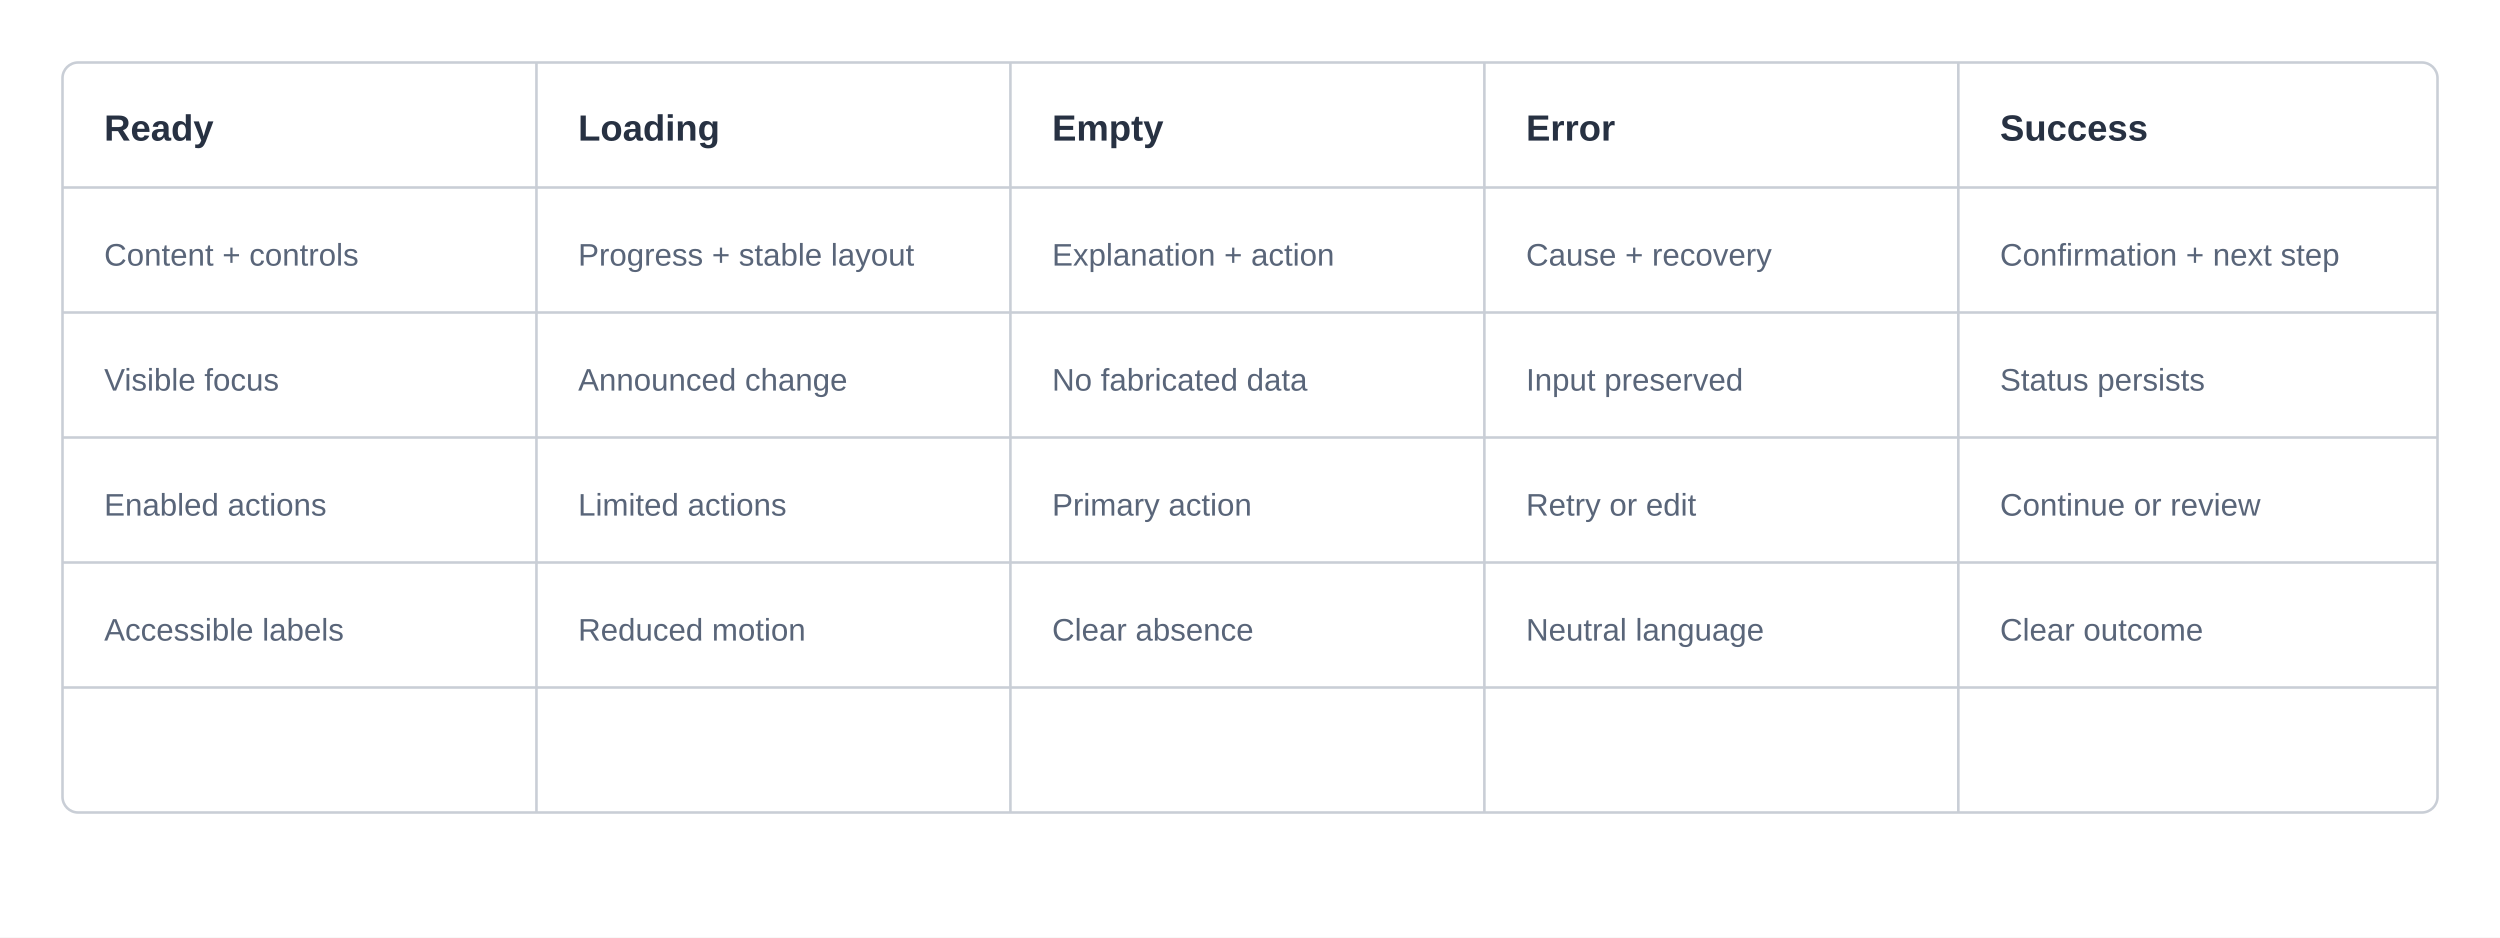
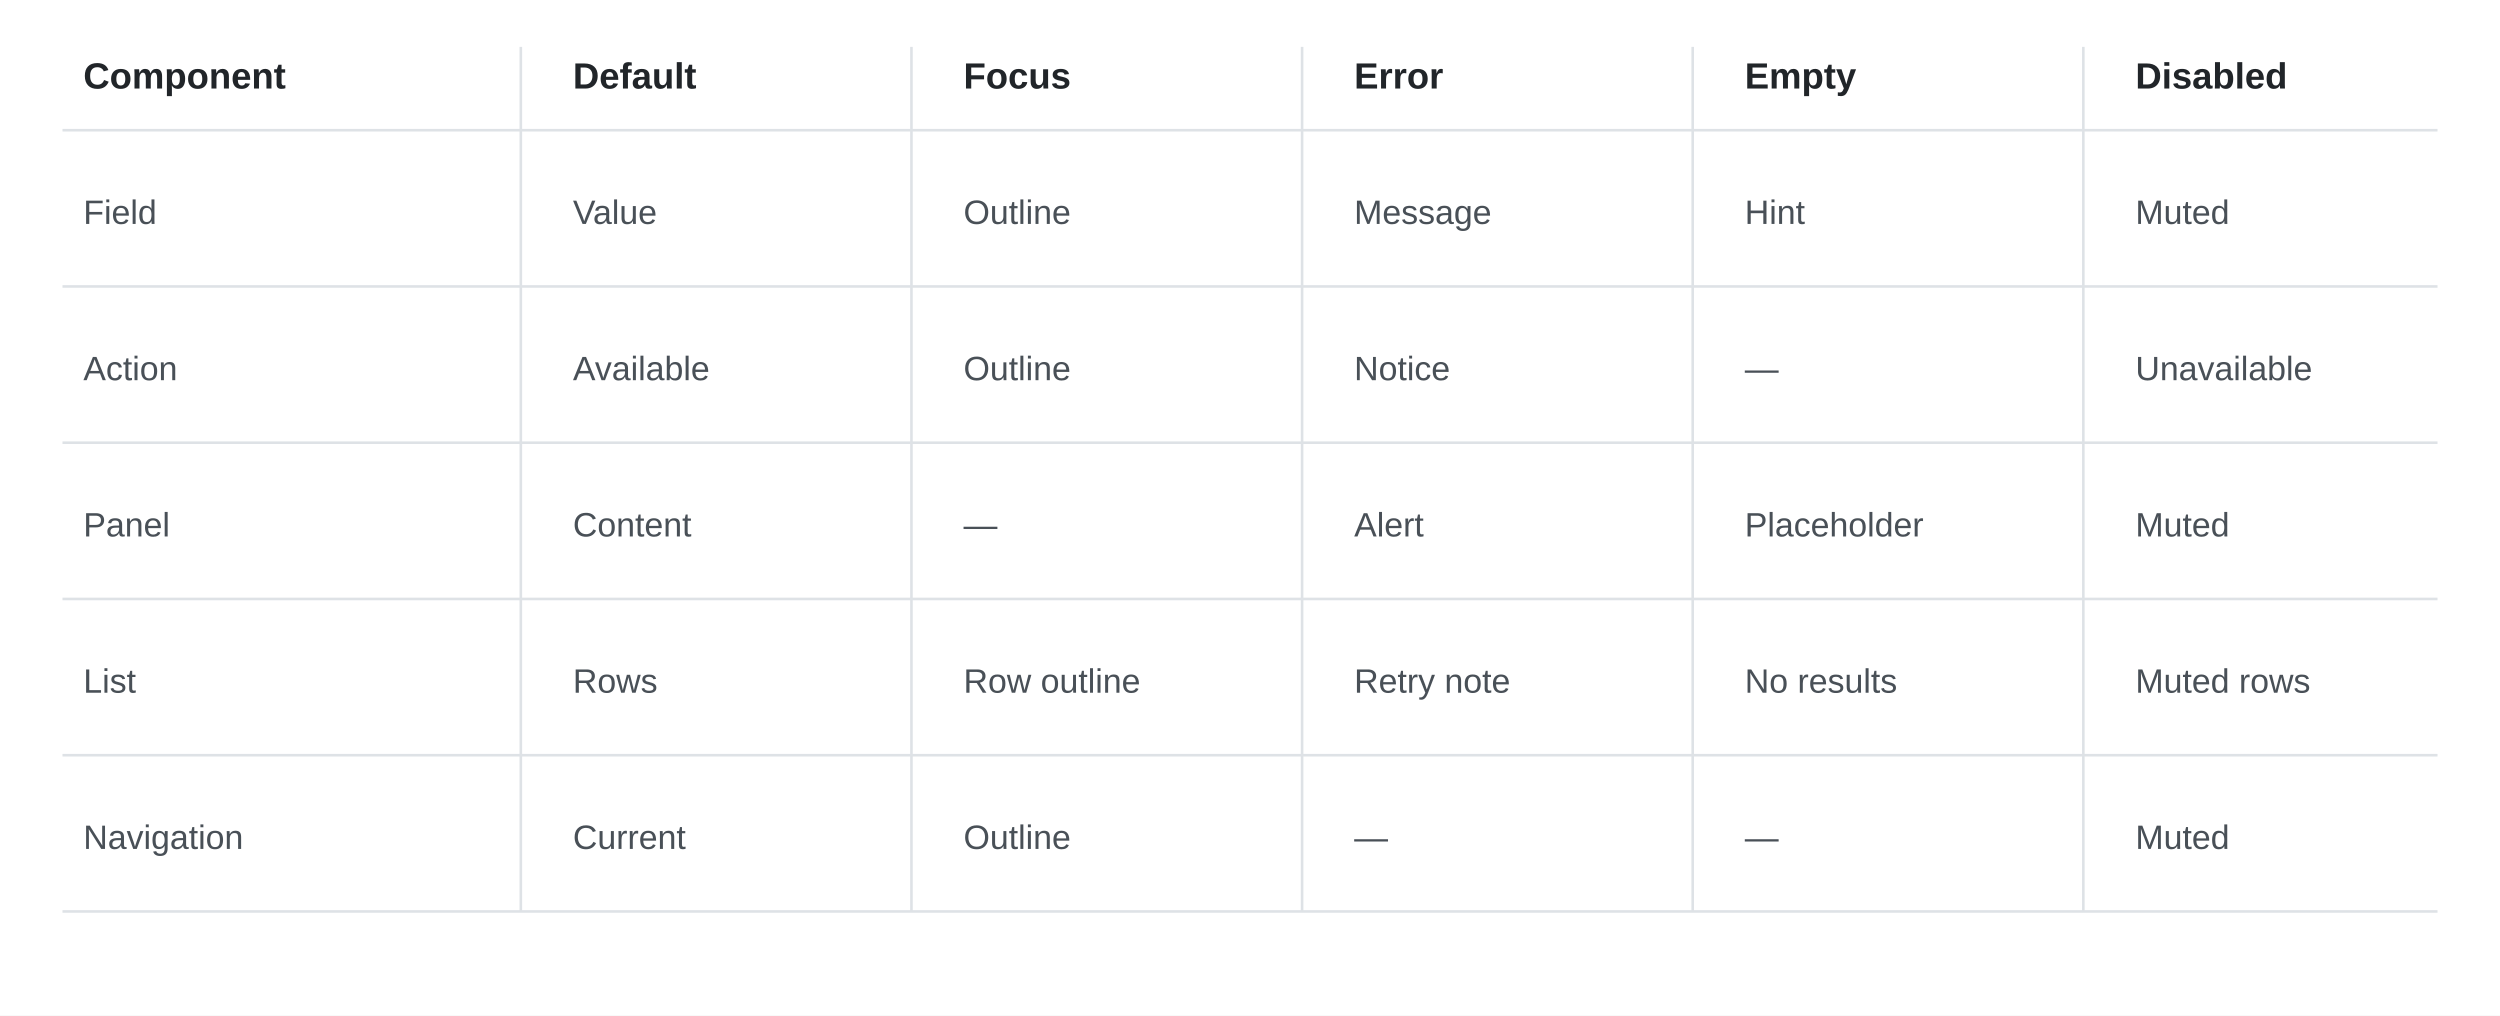
- <svg xmlns="http://www.w3.org/2000/svg" viewBox="0 0 960 360" role="img" aria-label="Generic interface state matrix">
-   <rect width="960" height="360" fill="#fff" />
-   <g fill="none" stroke="#c9ced6">
-     <rect x="24" y="24" width="912" height="288" rx="6" />
-     <path d="M24 72h912M24 120h912M24 168h912M24 216h912M24 264h912M206 24v288M388 24v288M570 24v288M752 24v288" />
+ <svg xmlns="http://www.w3.org/2000/svg" viewBox="0 0 960 390" role="img" aria-label="Interface state matrix">
+   <rect width="960" height="390" fill="#fff" />
+   <g font-family="Arial" font-size="14" fill="#212529">
+     <text x="32" y="34" font-weight="700">Component</text>
+     <text x="220" y="34" font-weight="700">Default</text>
+     <text x="370" y="34" font-weight="700">Focus</text>
+     <text x="520" y="34" font-weight="700">Error</text>
+     <text x="670" y="34" font-weight="700">Empty</text>
+     <text x="820" y="34" font-weight="700">Disabled</text>
  </g>
-   <g font-family="Arial,sans-serif" font-size="14" fill="#273142">
-     <text x="40" y="54" font-weight="700">Ready</text>
-     <text x="222" y="54" font-weight="700">Loading</text>
-     <text x="404" y="54" font-weight="700">Empty</text>
-     <text x="586" y="54" font-weight="700">Error</text>
-     <text x="768" y="54" font-weight="700">Success</text>
+   <g stroke="#dee2e6" fill="none">
+     <path d="M24 50H936M24 110H936M24 170H936M24 230H936M24 290H936M24 350H936" />
+     <path d="M200 18V350M350 18V350M500 18V350M650 18V350M800 18V350" />
  </g>
-   <g font-family="Arial,sans-serif" font-size="12" fill="#596579">
-     <text x="40" y="102">Content + controls</text>
-     <text x="222" y="102">Progress + stable layout</text>
-     <text x="404" y="102">Explanation + action</text>
-     <text x="586" y="102">Cause + recovery</text>
-     <text x="768" y="102">Confirmation + next step</text>
-     <text x="40" y="150">Visible focus</text>
-     <text x="222" y="150">Announced change</text>
-     <text x="404" y="150">No fabricated data</text>
-     <text x="586" y="150">Input preserved</text>
-     <text x="768" y="150">Status persists</text>
-     <text x="40" y="198">Enabled actions</text>
-     <text x="222" y="198">Limited actions</text>
-     <text x="404" y="198">Primary action</text>
-     <text x="586" y="198">Retry or edit</text>
-     <text x="768" y="198">Continue or review</text>
-     <text x="40" y="246">Accessible labels</text>
-     <text x="222" y="246">Reduced motion</text>
-     <text x="404" y="246">Clear absence</text>
-     <text x="586" y="246">Neutral language</text>
-     <text x="768" y="246">Clear outcome</text>
+   <g font-family="Arial" font-size="13" fill="#495057">
+     <text x="32" y="86">Field</text>
+     <text x="220" y="86">Value</text>
+     <text x="370" y="86">Outline</text>
+     <text x="520" y="86">Message</text>
+     <text x="670" y="86">Hint</text>
+     <text x="820" y="86">Muted</text>
+     <text x="32" y="146">Action</text>
+     <text x="220" y="146">Available</text>
+     <text x="370" y="146">Outline</text>
+     <text x="520" y="146">Notice</text>
+     <text x="670" y="146">—</text>
+     <text x="820" y="146">Unavailable</text>
+     <text x="32" y="206">Panel</text>
+     <text x="220" y="206">Content</text>
+     <text x="370" y="206">—</text>
+     <text x="520" y="206">Alert</text>
+     <text x="670" y="206">Placeholder</text>
+     <text x="820" y="206">Muted</text>
+     <text x="32" y="266">List</text>
+     <text x="220" y="266">Rows</text>
+     <text x="370" y="266">Row outline</text>
+     <text x="520" y="266">Retry note</text>
+     <text x="670" y="266">No results</text>
+     <text x="820" y="266">Muted rows</text>
+     <text x="32" y="326">Navigation</text>
+     <text x="220" y="326">Current</text>
+     <text x="370" y="326">Outline</text>
+     <text x="520" y="326">—</text>
+     <text x="670" y="326">—</text>
+     <text x="820" y="326">Muted</text>
  </g>
</svg>
